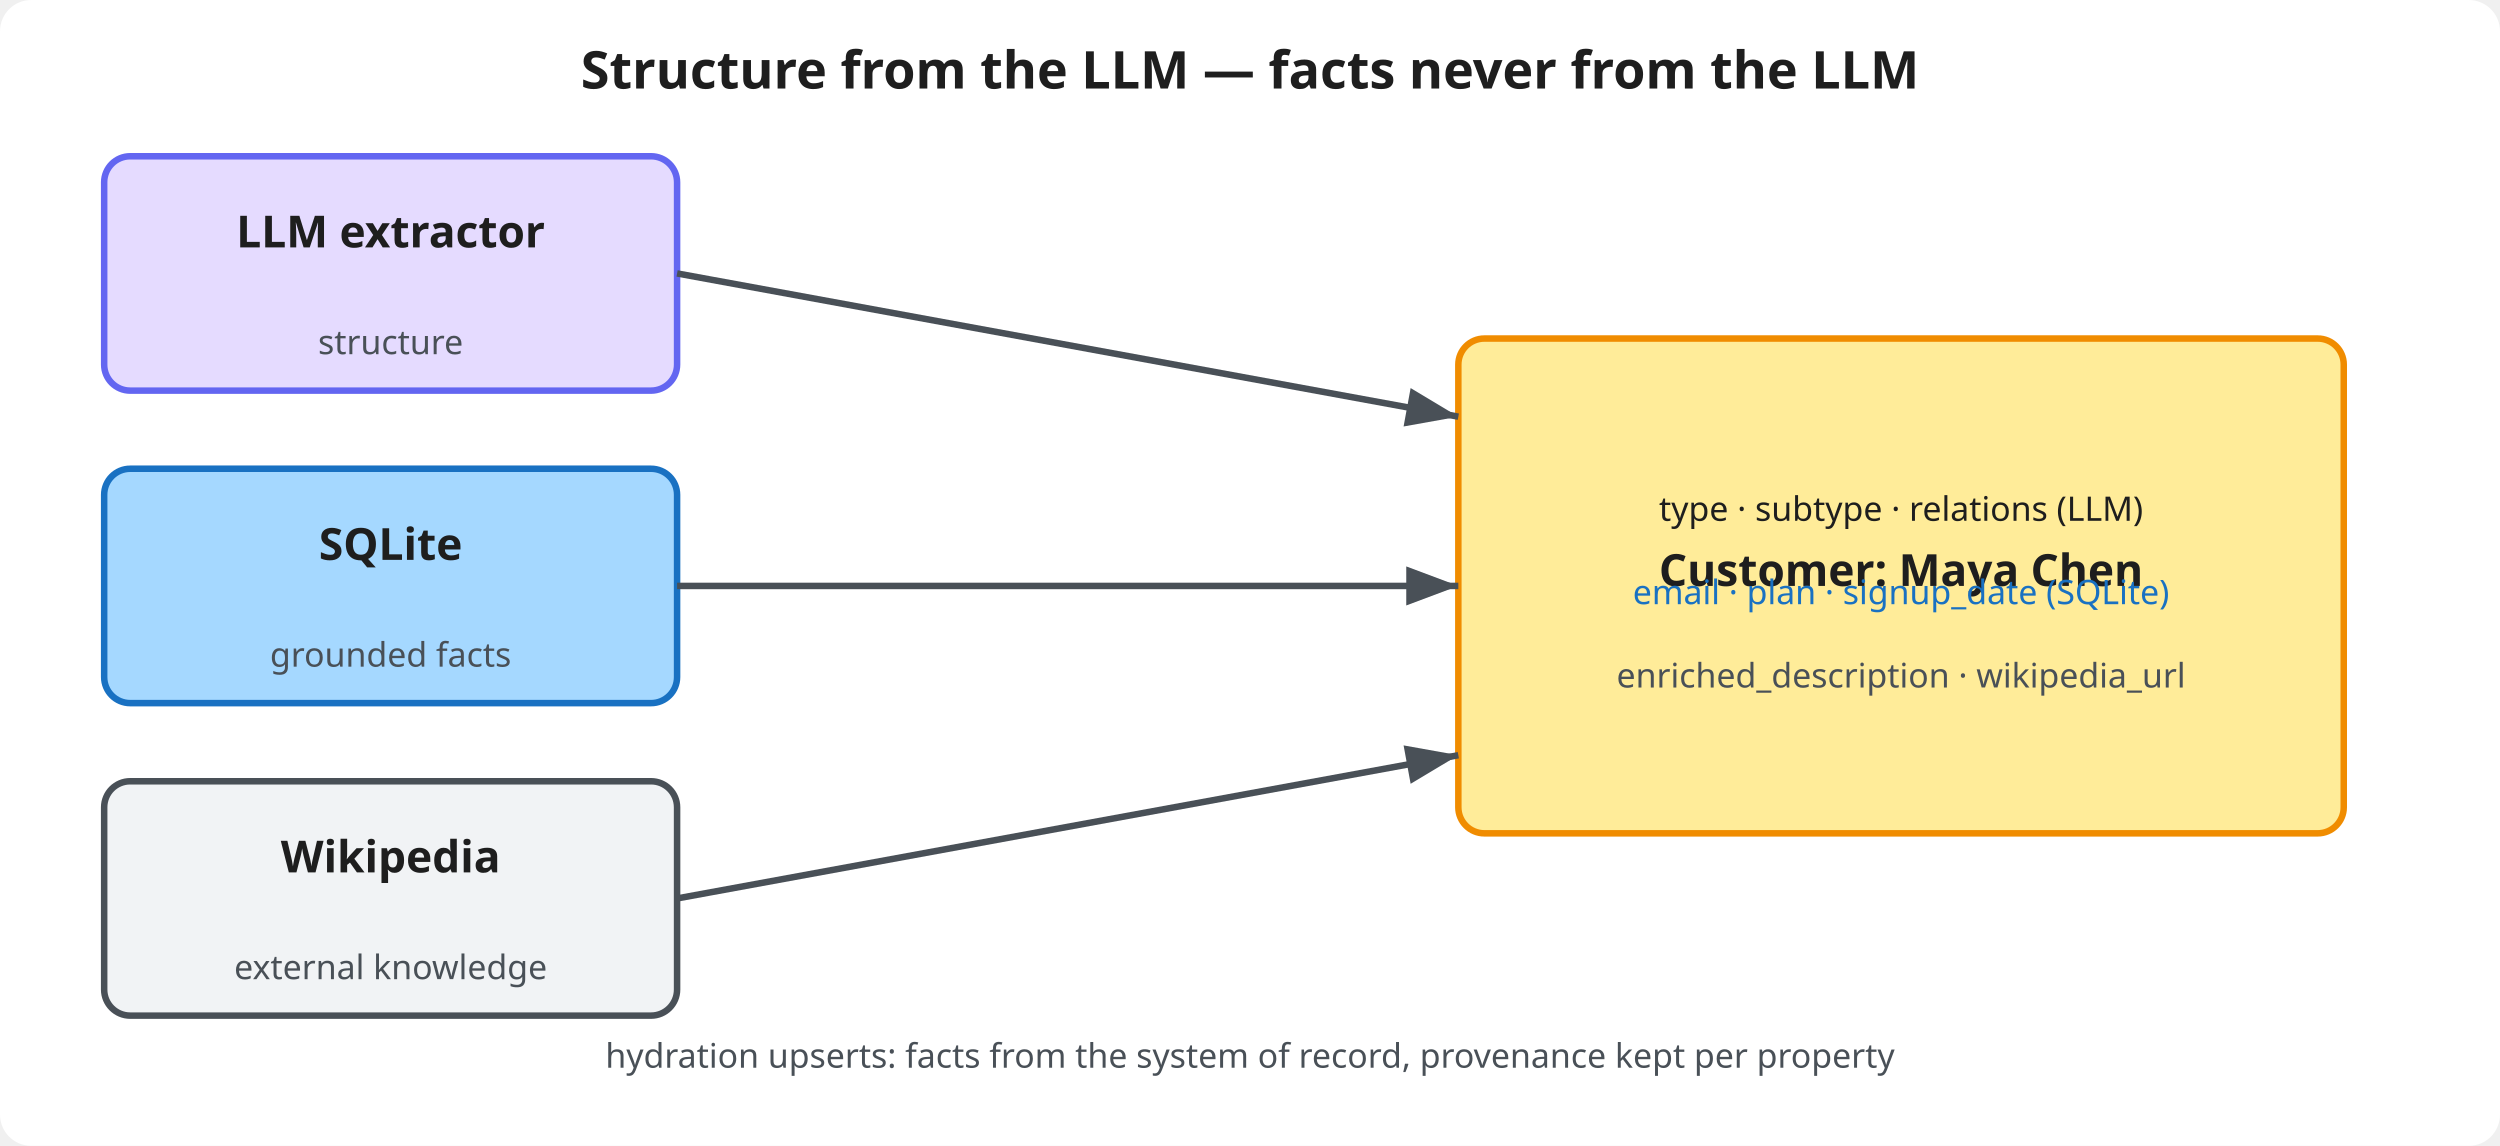
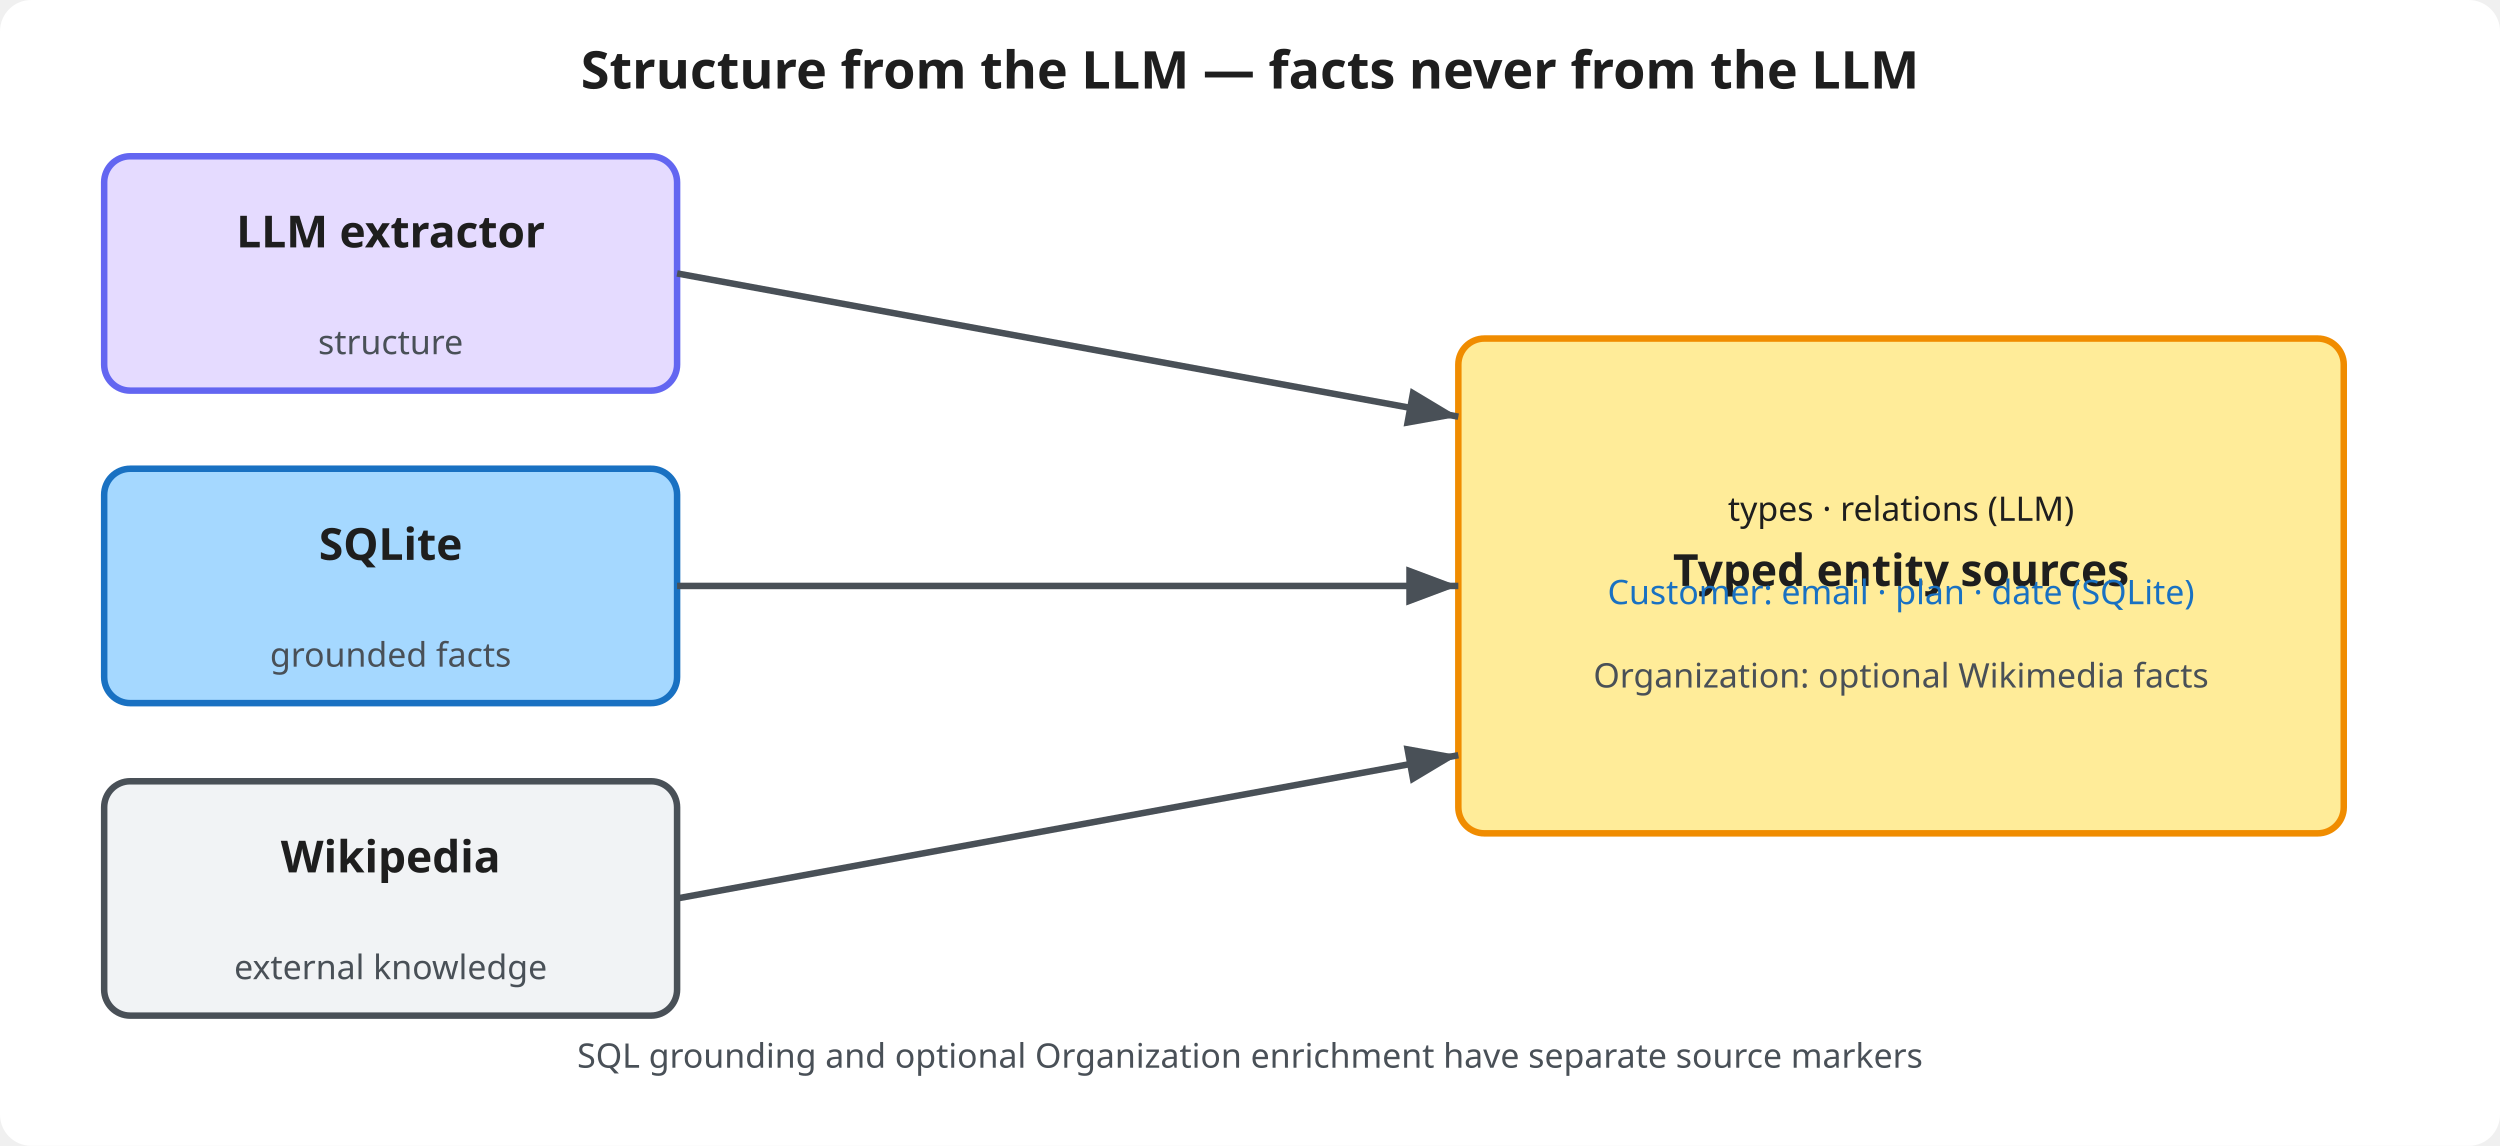
<svg xmlns="http://www.w3.org/2000/svg" width="960" height="440" viewBox="0 0 960 440">
  <rect x="0" y="0" width="960" height="440" fill="#ffffff" rx="12" />
  <defs>
    <marker id="arr" markerWidth="10" markerHeight="10" refX="8" refY="3" orient="auto">
      <path d="M0,0 L8,3 L0,6 Z" fill="#495057" />
    </marker>
    <marker id="arr-red" markerWidth="10" markerHeight="10" refX="8" refY="3" orient="auto">
      <path d="M0,0 L8,3 L0,6 Z" fill="#C92A2A" />
    </marker>
  </defs>
  <text x="480" y="34" text-anchor="middle" font-family="sans-serif" font-size="20" fill="#1e1e1e" font-weight="700">Structure from the LLM — facts never from the LLM</text>
  <rect x="40" y="60" width="220" height="90" rx="10" fill="#E5DBFF" stroke="#6366F1" stroke-width="2.5" />
  <text x="150.0" y="95.0" text-anchor="middle" font-family="sans-serif" font-size="17" font-weight="600" fill="#1e1e1e">LLM extractor</text>
  <text x="150.0" y="136" text-anchor="middle" font-family="sans-serif" font-size="13" fill="#495057">structure</text>
  <rect x="40" y="180" width="220" height="90" rx="10" fill="#A5D8FF" stroke="#1971C2" stroke-width="2.5" />
  <text x="150.0" y="215.0" text-anchor="middle" font-family="sans-serif" font-size="17" font-weight="600" fill="#1e1e1e">SQLite</text>
  <text x="150.0" y="256" text-anchor="middle" font-family="sans-serif" font-size="13" fill="#495057">grounded facts</text>
  <rect x="40" y="300" width="220" height="90" rx="10" fill="#F1F3F5" stroke="#495057" stroke-width="2.5" />
  <text x="150.0" y="335.0" text-anchor="middle" font-family="sans-serif" font-size="17" font-weight="600" fill="#1e1e1e">Wikipedia</text>
  <text x="150.0" y="376" text-anchor="middle" font-family="sans-serif" font-size="13" fill="#495057">external knowledge</text>
  <rect x="560" y="130" width="340" height="190" rx="10" fill="#FFEC99" stroke="#F08C00" stroke-width="2.5" />
-   <text x="730.0" y="225.0" text-anchor="middle" font-family="sans-serif" font-size="17" font-weight="600" fill="#1e1e1e">Customer: Maya Chen</text>
-   <text x="730" y="200" text-anchor="middle" font-family="sans-serif" font-size="13" fill="#1e1e1e">type · subtype · relations  (LLM)</text>
-   <text x="730" y="232" text-anchor="middle" font-family="sans-serif" font-size="13" fill="#1971C2">email · plan · signup_date  (SQLite)</text>
-   <text x="730" y="264" text-anchor="middle" font-family="sans-serif" font-size="13" fill="#495057">enriched_description · wikipedia_url</text>
+   <text x="730.0" y="225.0" text-anchor="middle" font-family="sans-serif" font-size="17" font-weight="600" fill="#1e1e1e">Typed entity sources</text>
+   <text x="730" y="200" text-anchor="middle" font-family="sans-serif" font-size="13" fill="#1e1e1e">types · relations (LLM)</text>
+   <text x="730" y="232" text-anchor="middle" font-family="sans-serif" font-size="13" fill="#1971C2">Customer: email · plan · date (SQLite)</text>
+   <text x="730" y="264" text-anchor="middle" font-family="sans-serif" font-size="13" fill="#495057">Organization: optional Wikimedia facts</text>
  <line x1="260" y1="105" x2="560" y2="160" stroke="#495057" stroke-width="2.5" marker-end="url(#arr)" />
  <line x1="260" y1="225" x2="560" y2="225" stroke="#495057" stroke-width="2.5" marker-end="url(#arr)" />
  <line x1="260" y1="345" x2="560" y2="290" stroke="#495057" stroke-width="2.5" marker-end="url(#arr)" />
-   <text x="480" y="410" text-anchor="middle" font-family="sans-serif" font-size="13" fill="#495057">hydration upserts: facts from the system of record, provenance kept per property</text>
+   <text x="480" y="410" text-anchor="middle" font-family="sans-serif" font-size="13" fill="#495057">SQL grounding and optional Organization enrichment have separate source markers</text>
</svg>
